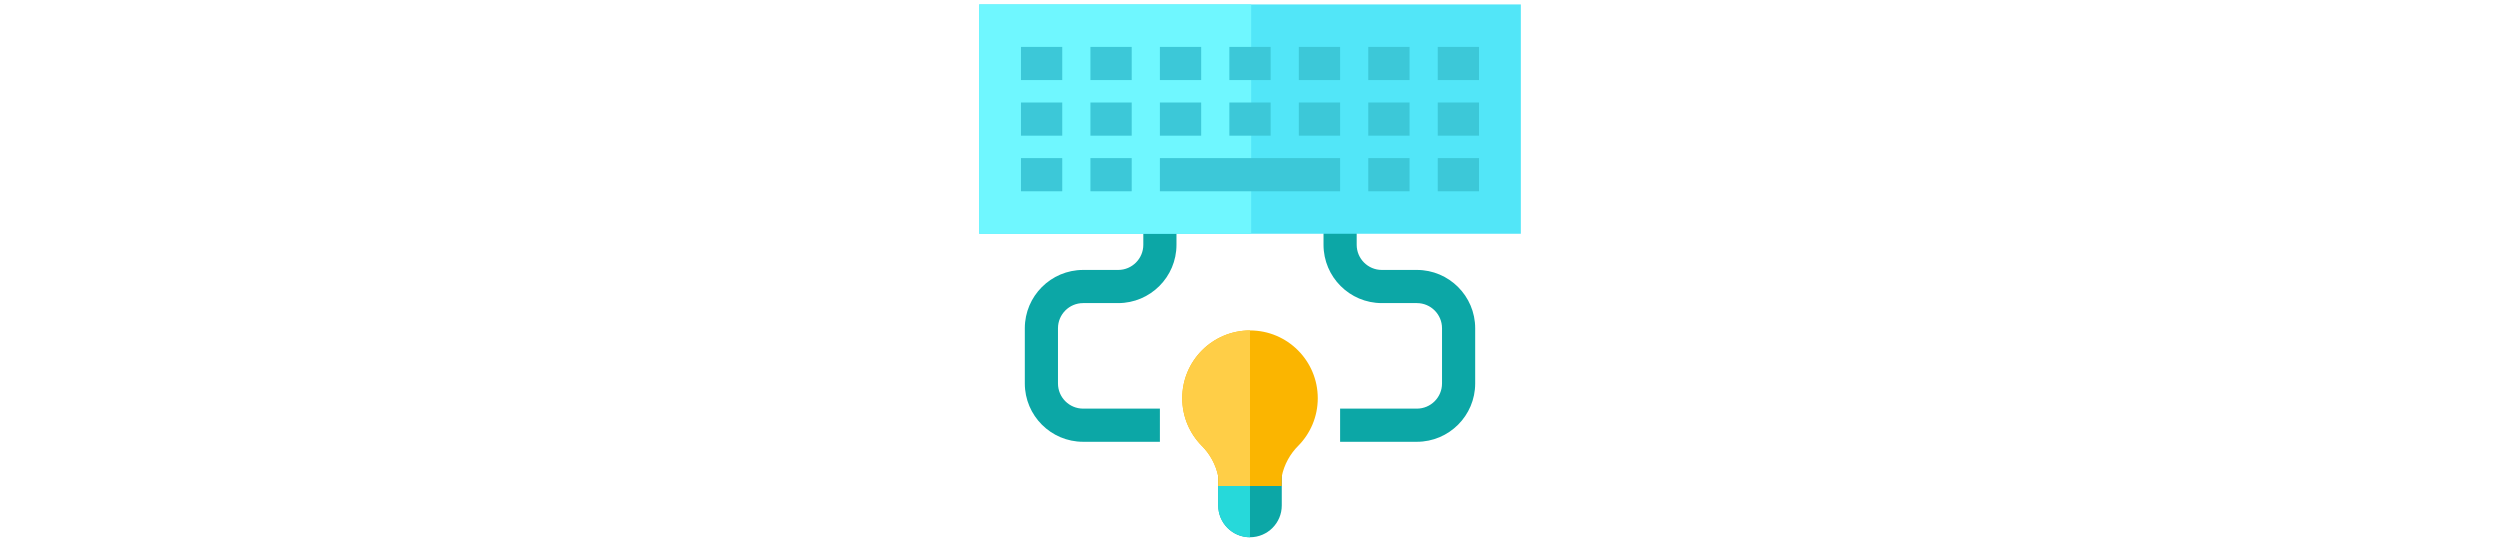
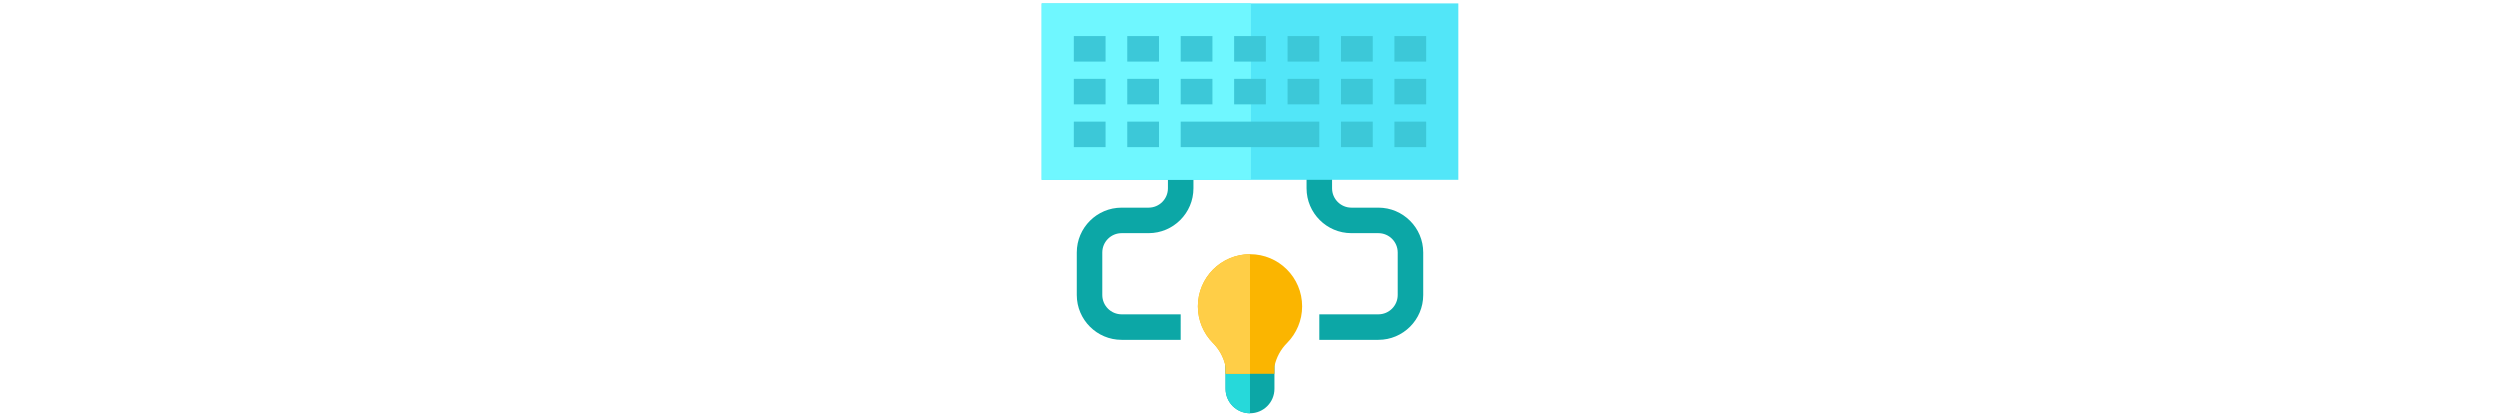
- <svg xmlns="http://www.w3.org/2000/svg" version="1.1" id="Layer_1" viewBox="0 0 512 512" xml:space="preserve" width="120px" height="26px" fill="#000000">
+ <svg xmlns="http://www.w3.org/2000/svg" version="1.1" id="Layer_1" viewBox="0 0 512 512" xml:space="preserve" width="120px" height="20px" fill="#000000">
  <g id="SVGRepo_bgCarrier" stroke-width="0" />
  <g id="SVGRepo_tracerCarrier" stroke-linecap="round" stroke-linejoin="round" />
  <g id="SVGRepo_iconCarrier">
    <g>
      <path style="fill:#0CA7A6;" d="M170.831,417.589H98.247c-30.38,0-55.096-24.716-55.096-55.096v-52.245 c0-30.38,24.716-55.096,55.096-55.096h33.161c13.096,0,23.749-10.654,23.749-23.749v-33.916h31.347v33.915 c0,30.38-24.716,55.096-55.096,55.096H98.247c-13.096,0-23.749,10.654-23.749,23.749v52.245c0,13.096,10.654,23.749,23.749,23.749 h72.585L170.831,417.589L170.831,417.589z">
            </path>
      <path style="fill:#0CA7A6;" d="M413.753,417.589h-72.585v-31.347h72.585c13.096,0,23.75-10.654,23.75-23.749v-52.245 c0-13.096-10.654-23.749-23.75-23.749h-33.161c-30.38,0-55.096-24.716-55.096-55.096v-33.916h31.347v33.915 c0,13.096,10.654,23.749,23.749,23.749h33.161c30.38,0,55.096,24.716,55.096,55.096v52.245 C468.85,392.873,444.134,417.589,413.753,417.589z">
            </path>
    </g>
    <rect y="4.18" style="fill:#52E6F8;" width="512" height="216.775" />
    <rect y="4.18" style="fill:#6FF7FF;" width="257.108" height="216.775" />
    <g>
      <rect x="39.515" y="149.452" style="fill:#3CC8D8;" width="39.016" height="31.347" />
      <rect x="105.169" y="149.452" style="fill:#3CC8D8;" width="39.016" height="31.347" />
      <rect x="170.83" y="149.452" style="fill:#3CC8D8;" width="170.339" height="31.347" />
      <rect x="367.804" y="149.452" style="fill:#3CC8D8;" width="39.016" height="31.347" />
      <rect x="433.465" y="149.452" style="fill:#3CC8D8;" width="39.016" height="31.347" />
      <rect x="39.515" y="96.893" style="fill:#3CC8D8;" width="39.016" height="31.347" />
      <rect x="105.169" y="96.893" style="fill:#3CC8D8;" width="39.016" height="31.347" />
      <rect x="170.83" y="96.893" style="fill:#3CC8D8;" width="39.016" height="31.347" />
      <rect x="236.492" y="96.893" style="fill:#3CC8D8;" width="39.016" height="31.347" />
      <rect x="302.153" y="96.893" style="fill:#3CC8D8;" width="39.016" height="31.347" />
      <rect x="367.804" y="96.893" style="fill:#3CC8D8;" width="39.016" height="31.347" />
      <rect x="433.465" y="96.893" style="fill:#3CC8D8;" width="39.016" height="31.347" />
      <rect x="39.515" y="44.335" style="fill:#3CC8D8;" width="39.016" height="31.347" />
      <rect x="105.169" y="44.335" style="fill:#3CC8D8;" width="39.016" height="31.347" />
      <rect x="170.83" y="44.335" style="fill:#3CC8D8;" width="39.016" height="31.347" />
      <rect x="236.492" y="44.335" style="fill:#3CC8D8;" width="39.016" height="31.347" />
      <rect x="302.153" y="44.335" style="fill:#3CC8D8;" width="39.016" height="31.347" />
      <rect x="367.804" y="44.335" style="fill:#3CC8D8;" width="39.016" height="31.347" />
      <rect x="433.465" y="44.335" style="fill:#3CC8D8;" width="39.016" height="31.347" />
    </g>
    <path style="fill:#0CA7A6;" d="M225.97,416.579v61.211c0,16.586,13.445,30.03,30.03,30.03s30.03-13.445,30.03-30.03v-61.211H225.97z ">
        </path>
    <path style="fill:#26D9DA;" d="M256,416.579h-30.03v61.211c0,16.586,13.445,30.03,30.03,30.03V416.579z" />
    <path style="fill:#FBB500;" d="M256,312.336c-35.379,0-64.059,28.68-64.059,64.059c0,17.5,7.018,33.362,18.392,44.923l0.004-0.004 c7.782,7.754,13.336,17.742,15.633,28.918v9.125h60.061v-9.125c2.297-11.176,7.85-21.163,15.633-28.918l0.004,0.004 c11.375-11.562,18.392-27.423,18.392-44.923C320.059,341.016,291.379,312.336,256,312.336z">
        </path>
    <path style="fill:#FFCE47;" d="M256,459.355V312.336c-35.379,0-64.059,28.68-64.059,64.059c0,17.5,7.018,33.362,18.392,44.923 l0.004-0.005c7.782,7.754,13.336,17.742,15.633,28.919v9.124H256z">
        </path>
  </g>
</svg>
